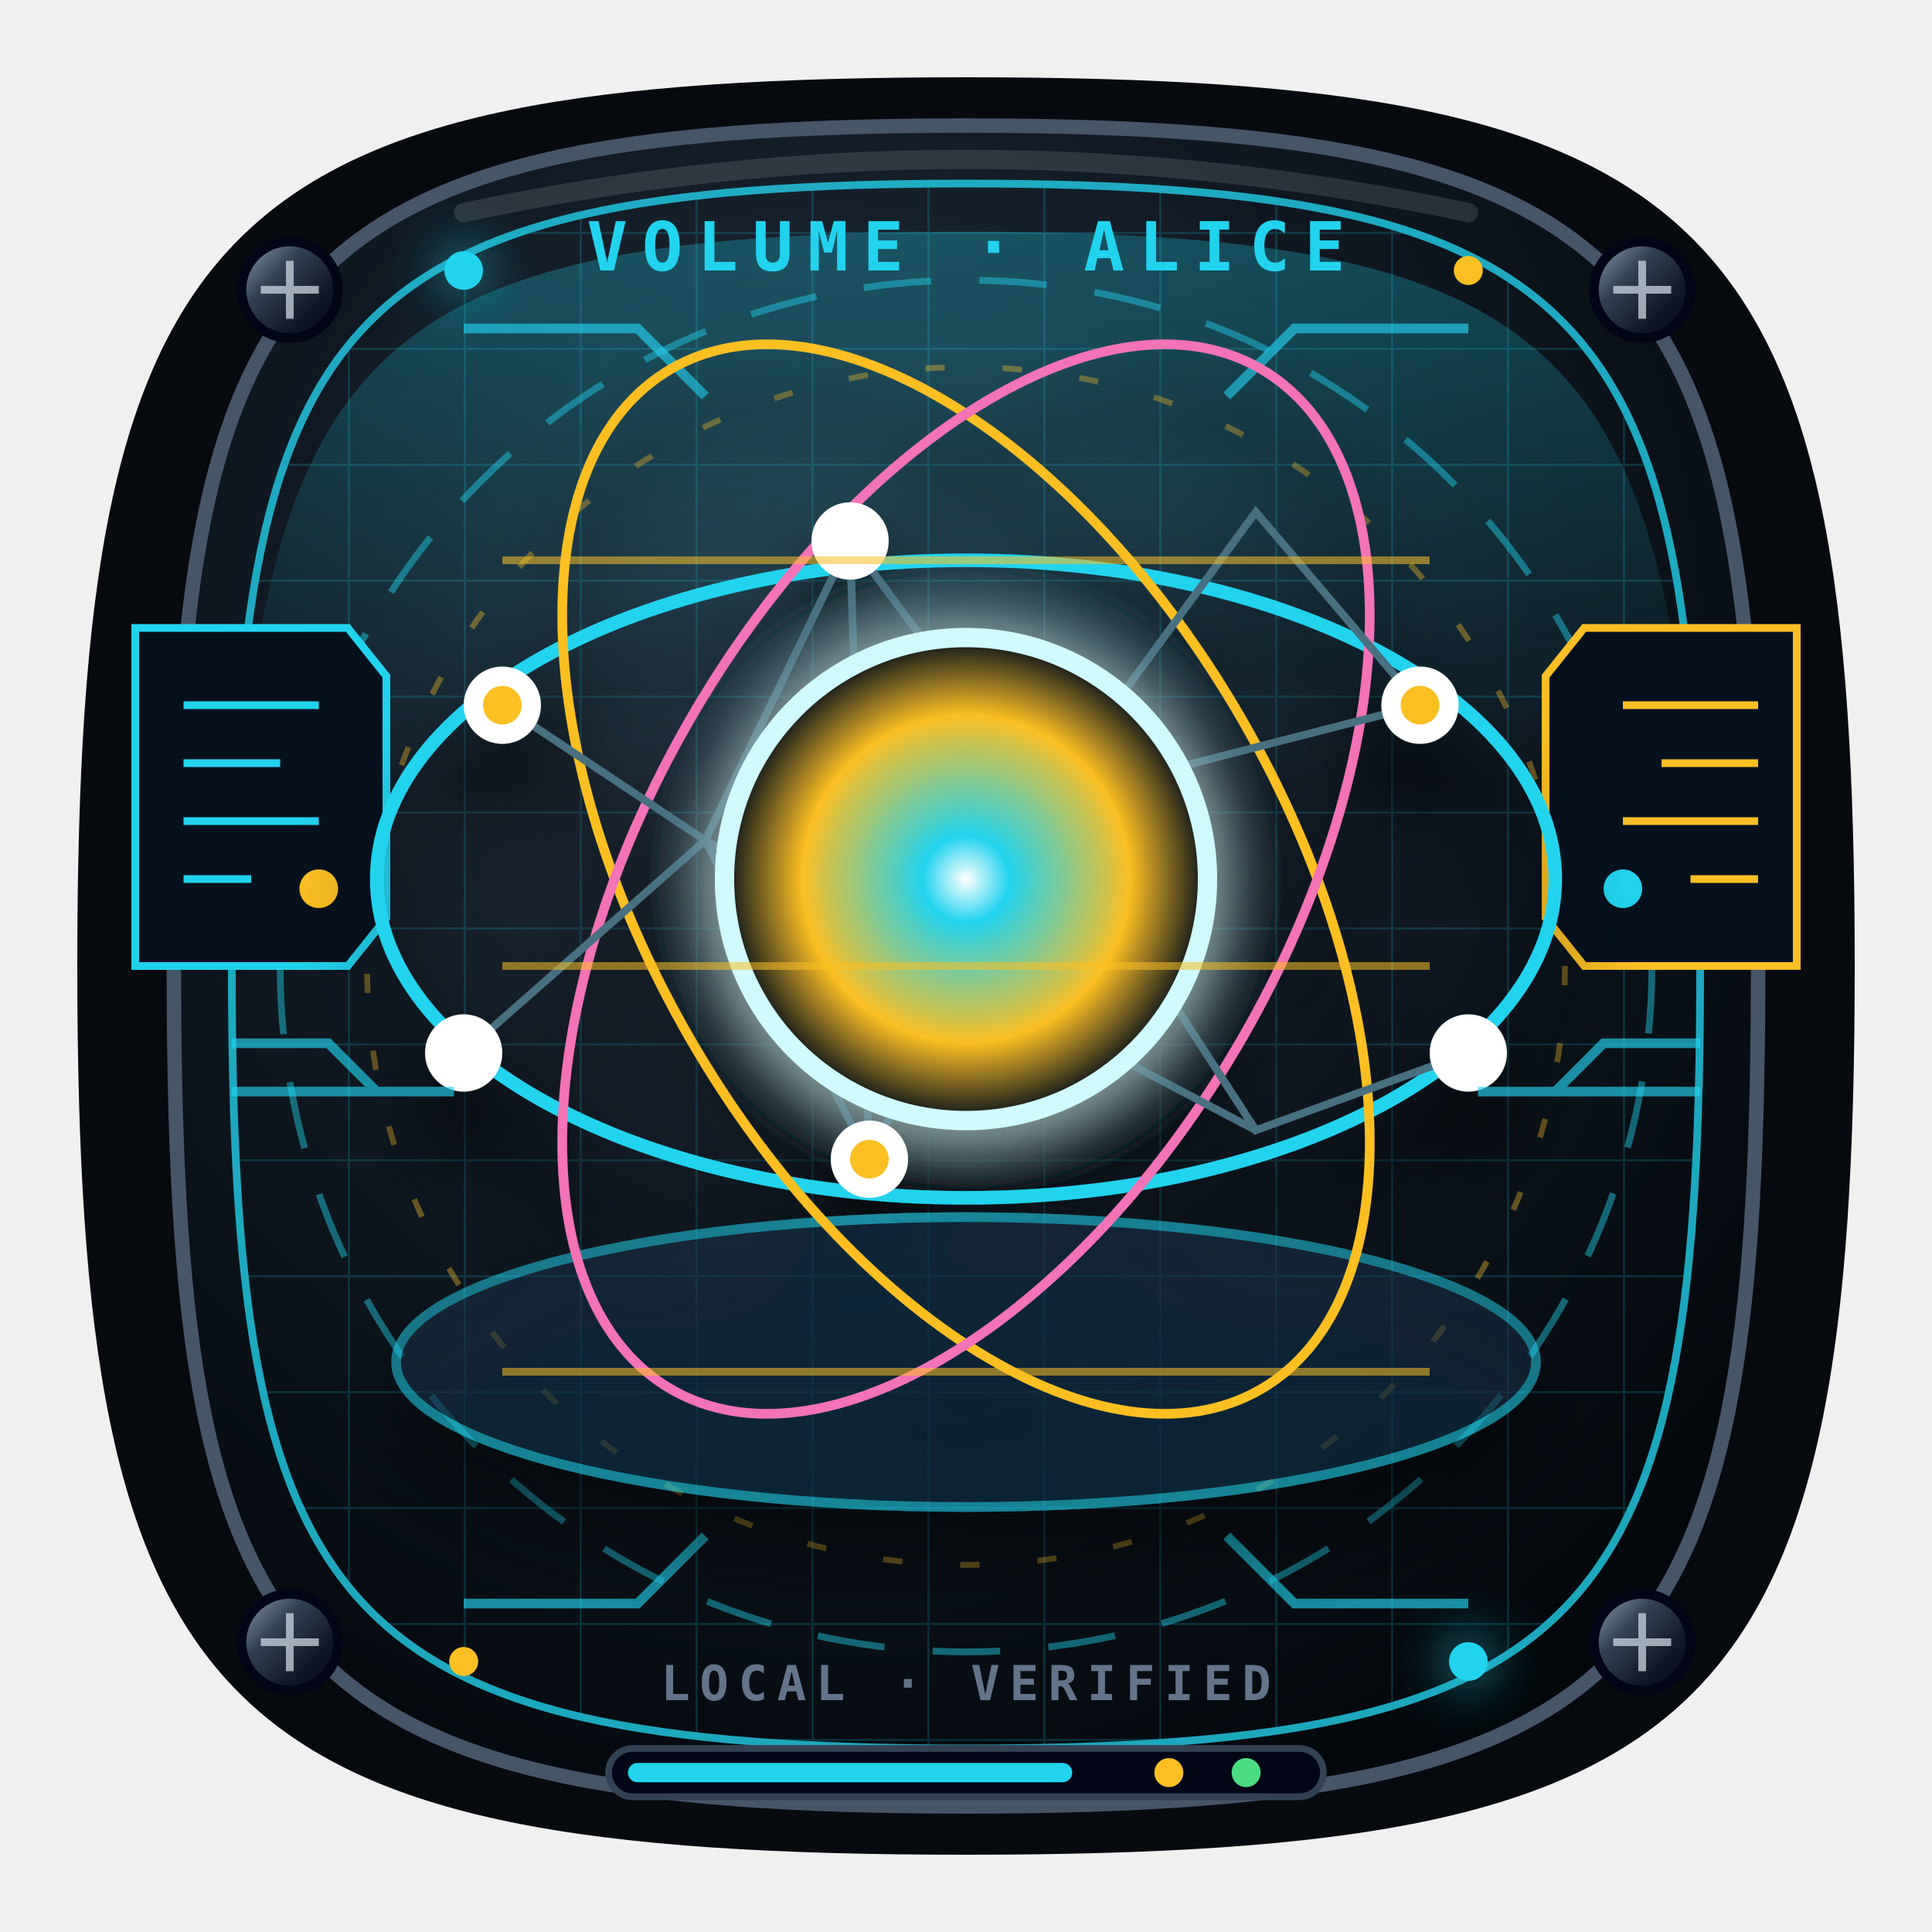
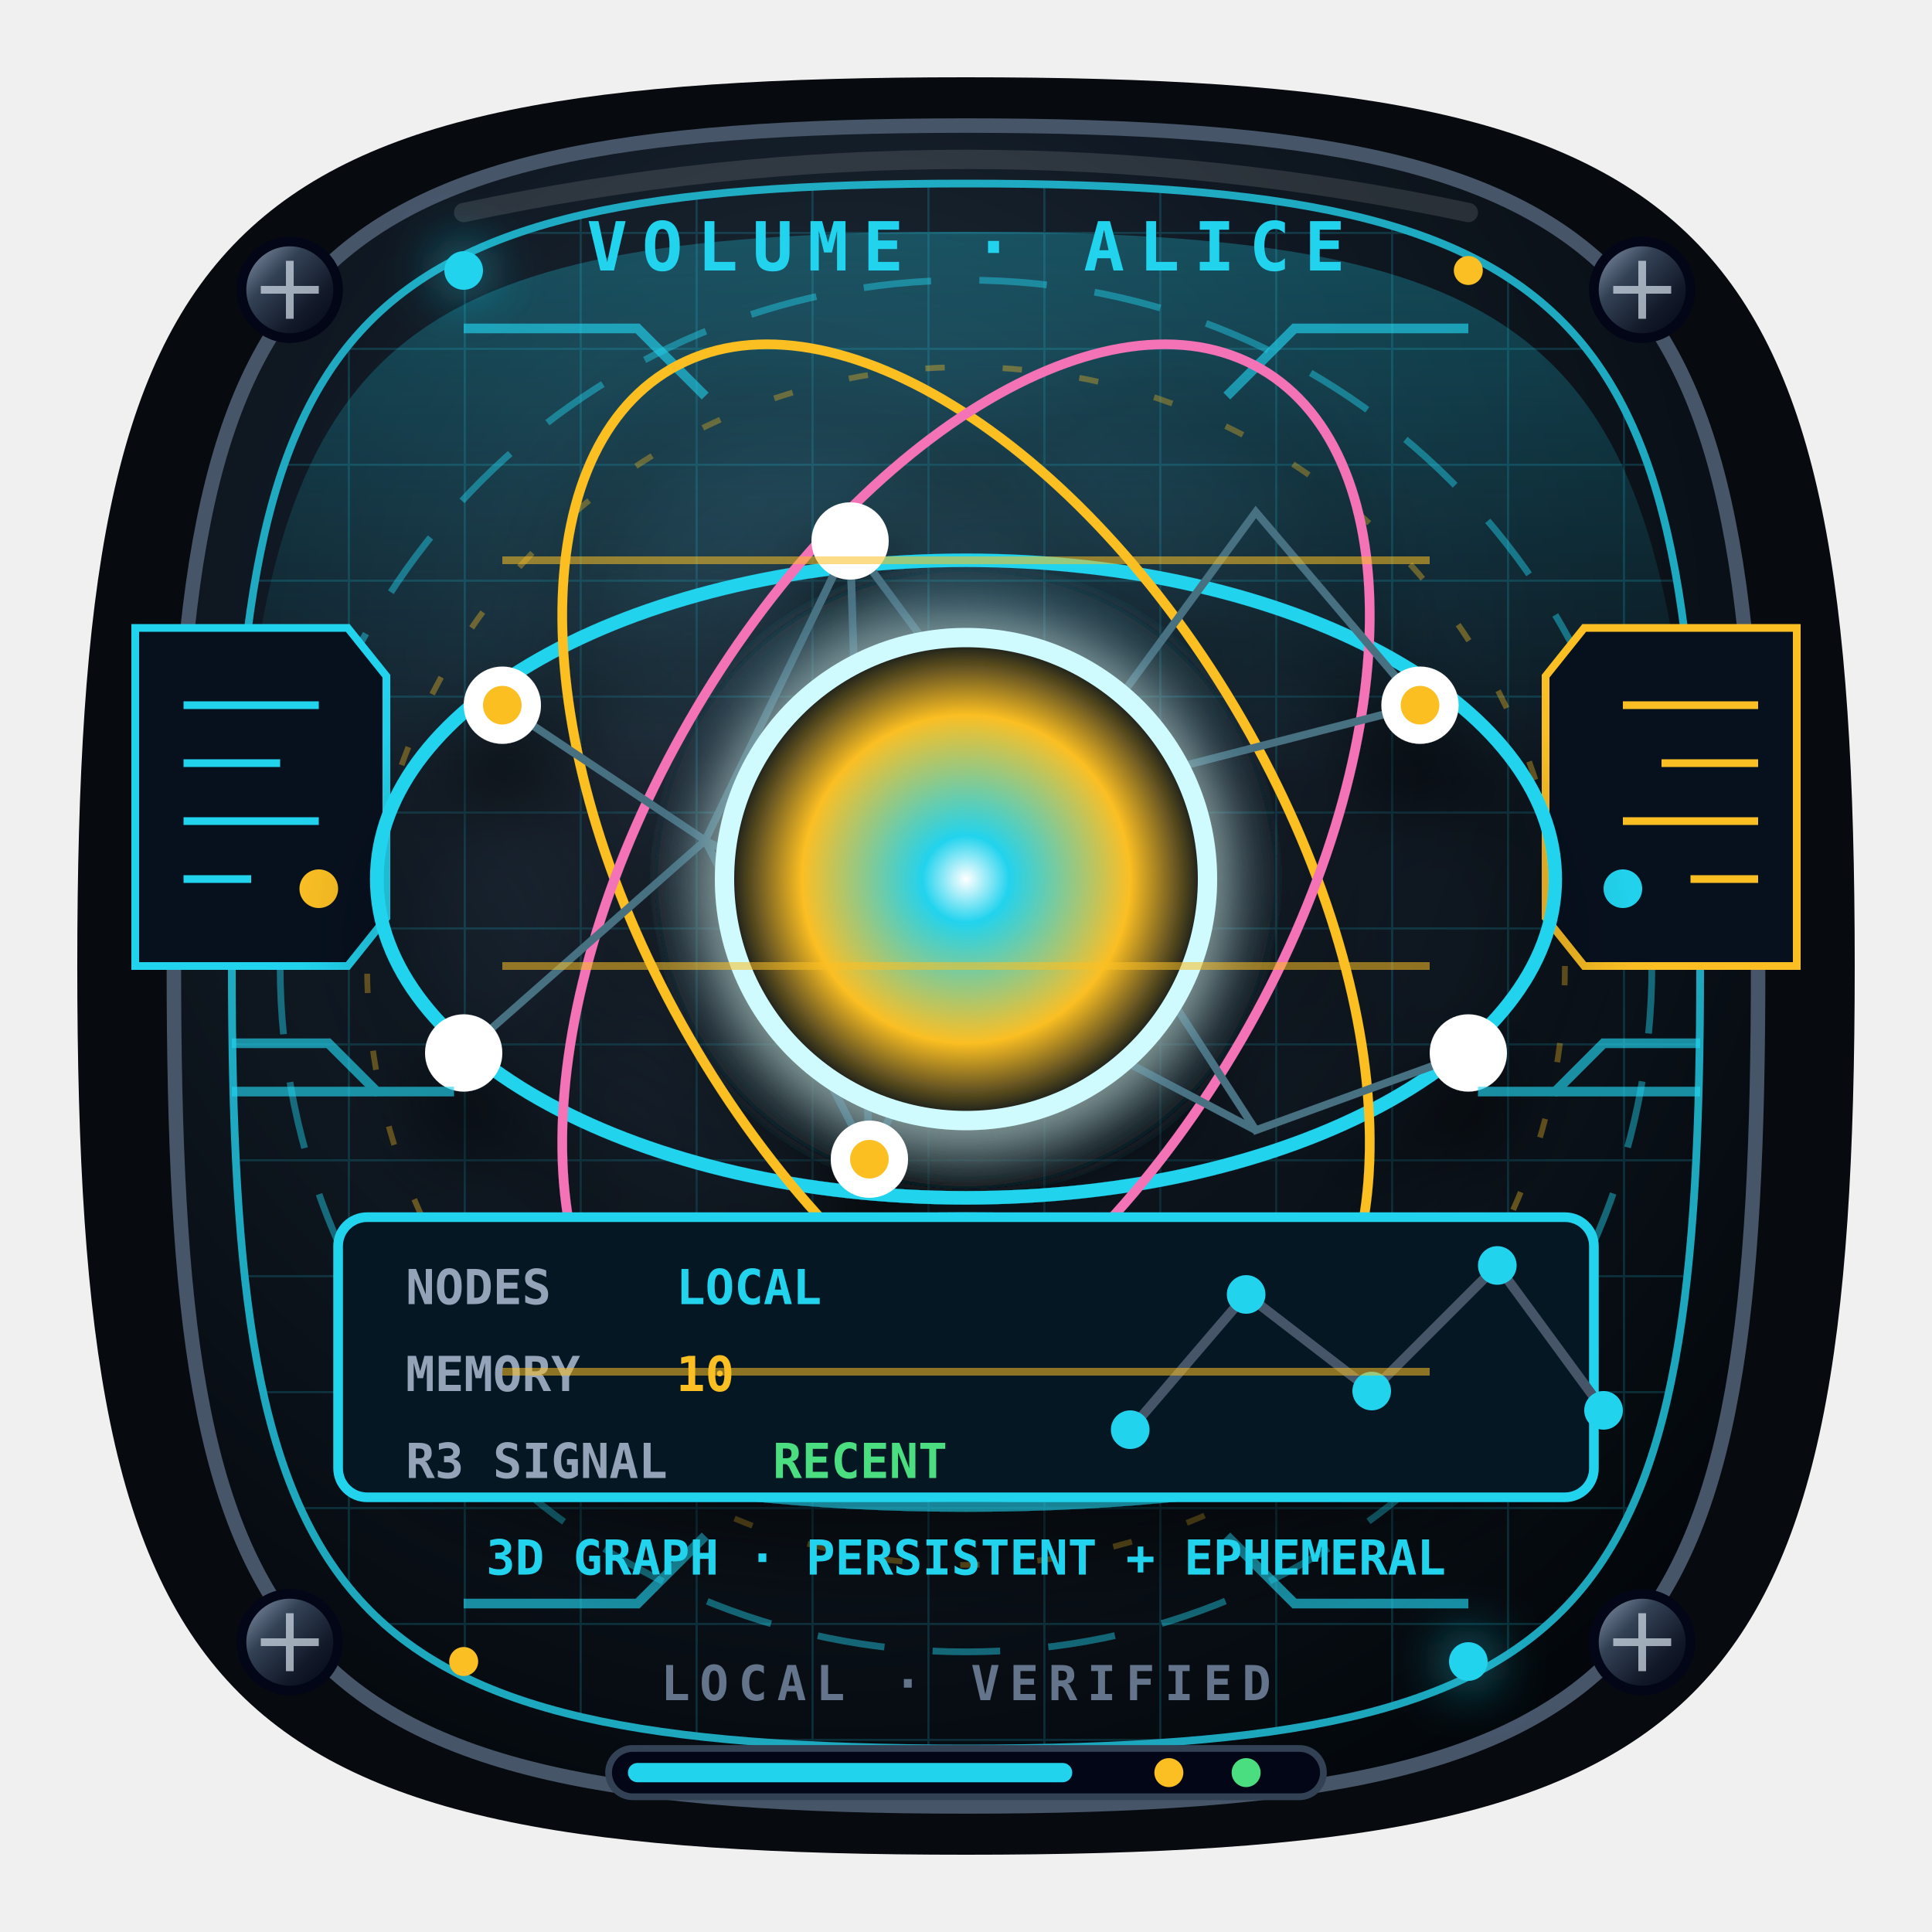
<svg xmlns="http://www.w3.org/2000/svg" viewBox="0 0 200 200" role="img" aria-label="Volumen neuronal 3D">
  <style>
    .volume-orbit{animation:volumeOrbit 4s linear infinite}.volume-pulse{animation:volumePulse 1.8s ease-in-out infinite}.volume-scan{animation:volumeScan 3s ease-in-out infinite}
    @keyframes volumeOrbit{to{stroke-dashoffset:-42}}@keyframes volumePulse{50%{opacity:.3}}@keyframes volumeScan{0%,100%{transform:translateX(-7px);opacity:.18}50%{transform:translateX(7px);opacity:.8}}
    @media (prefers-reduced-motion:reduce){.volume-orbit,.volume-pulse,.volume-scan{animation:none}}
  </style>
  <defs>
    <radialGradient id="volume-base" cx="42%" cy="32%" r="75%">
      <stop stop-color="#263442" />
      <stop offset=".48" stop-color="#101923" />
      <stop offset="1" stop-color="#03070b" />
    </radialGradient>
    <linearGradient id="volume-metal" x1="0" y1="0" x2="1" y2="1">
      <stop stop-color="#94a3b8" />
      <stop offset=".35" stop-color="#334155" />
      <stop offset=".7" stop-color="#111827" />
      <stop offset="1" stop-color="#020617" />
    </linearGradient>
    <linearGradient id="volume-accent" x1="0" x2="1">
      <stop stop-color="#22d3ee" />
      <stop offset=".52" stop-color="#f8fafc" />
      <stop offset="1" stop-color="#fbbf24" />
    </linearGradient>
    <radialGradient id="volume-holo">
      <stop stop-color="#fff" />
      <stop offset=".18" stop-color="#22d3ee" />
      <stop offset=".68" stop-color="#fbbf24" />
      <stop offset="1" stop-color="#07111d" />
    </radialGradient>
    <pattern id="volume-grid" width="12" height="12" patternUnits="userSpaceOnUse">
      <path d="M12 0H0v12" fill="none" stroke="#22d3ee" stroke-width=".45" opacity=".22" />
    </pattern>
    <filter id="volume-glow" x="-50%" y="-50%" width="200%" height="200%">
      <feGaussianBlur stdDeviation="2.8" result="b" />
      <feMerge>
        <feMergeNode in="b" />
        <feMergeNode in="SourceGraphic" />
      </feMerge>
    </filter>
    <filter id="volume-shadow" x="-40%" y="-40%" width="180%" height="190%">
      <feDropShadow dx="0" dy="6" stdDeviation="4" flood-color="#000" flood-opacity=".8" />
    </filter>
    <linearGradient id="volume-beam" x1="0" y1="0" x2="0" y2="1">
      <stop stop-color="#22d3ee" stop-opacity=".28" />
      <stop offset="1" stop-color="#22d3ee" stop-opacity="0" />
    </linearGradient>
  </defs>
  <path d="M100 8C178 8 192 22 192 100S178 192 100 192 8 178 8 100 22 8 100 8Z" fill="#070a0f" />
  <path d="M100 13c72 0 82 15 82 87s-10 87-82 87-82-15-82-87 10-87 82-87Z" fill="url(#volume-base)" stroke="#475569" stroke-width="1.5" />
  <path d="M100 19c66 0 76 14 76 81s-10 81-76 81-76-14-76-81 10-81 76-81Z" fill="url(#volume-grid)" stroke="#22d3ee" stroke-width=".8" opacity=".78" />
  <path d="M100 24c57 0 71 10 75 57L25 81c4-47 18-57 75-57Z" fill="url(#volume-beam)" />
  <circle class="volume-orbit" cx="100" cy="100" r="71" fill="none" stroke="#22d3ee" stroke-width=".7" stroke-dasharray="7 5" opacity=".45" />
  <circle class="volume-orbit" cx="100" cy="100" r="62" fill="none" stroke="#fbbf24" stroke-width=".6" stroke-dasharray="2 6" opacity=".38" />
  <path d="M48 34h18l7 7m79-7h-18l-7 7M48 166h18l7-7m79 7h-18l-7-7" fill="none" stroke="#22d3ee" stroke-width="1" opacity=".65" />
  <g fill="url(#volume-metal)" stroke="#020617">
    <circle cx="30" cy="30" r="5" />
    <circle cx="170" cy="30" r="5" />
    <circle cx="30" cy="170" r="5" />
    <circle cx="170" cy="170" r="5" />
  </g>
  <g stroke="#cbd5e1" stroke-width=".8" opacity=".75">
    <path d="M27 30h6m-3-3v6M167 30h6m-3-3v6M27 170h6m-3-3v6M167 170h6m-3-3v6" />
  </g>
  <g fill="#22d3ee" filter="url(#volume-glow)">
    <circle cx="48" cy="28" r="2" />
    <circle cx="152" cy="172" r="2" />
  </g>
  <g fill="#fbbf24">
    <circle cx="152" cy="28" r="1.5" />
    <circle cx="48" cy="172" r="1.5" />
  </g>
  <path d="M48 22Q100 11 152 22" fill="none" stroke="#fff" stroke-width="2" stroke-linecap="round" opacity=".12" />
  <g font-family="Consolas,monospace" font-weight="900">
    <text x="100" y="28" fill="#22d3ee" font-size="7" text-anchor="middle" letter-spacing="1.5">VOLUME · ALICE</text>
    <text x="100" y="176" fill="#64748b" font-size="5" text-anchor="middle" letter-spacing="1">LOCAL · VERIFIED</text>
  </g>
  <g transform="translate(14 65)" fill="#07111e" stroke="#22d3ee" stroke-width=".8">
    <path d="M0 0h22l4 5v25l-4 5H0z" />
    <path d="M5 8h14M5 14h10M5 20h14M5 26h7" stroke="#22d3ee" />
    <circle class="volume-pulse" cx="19" cy="27" r="2" fill="#fbbf24" stroke="none" />
  </g>
  <g transform="translate(160 65)" fill="#07111e" stroke="#fbbf24" stroke-width=".8">
    <path d="M4 0h22v35H4l-4-5V5z" />
    <path d="M8 8h14M12 14h10M8 20h14M15 26h7" stroke="#fbbf24" />
    <circle class="volume-pulse" cx="8" cy="27" r="2" fill="#22d3ee" stroke="none" />
  </g>
  <g transform="translate(100 91)" filter="url(#volume-shadow)">
    <ellipse cy="50" rx="59" ry="15" fill="#082f49" stroke="#22d3ee" opacity=".5" />
    <g fill="none">
      <ellipse rx="61" ry="33" stroke="#22d3ee" stroke-width="1.4" />
      <ellipse rx="61" ry="33" stroke="#fbbf24" transform="rotate(60)" />
      <ellipse rx="61" ry="33" stroke="#f472b6" transform="rotate(120)" />
    </g>
    <g stroke="#477081" stroke-width=".8">
      <path d="m-48-18 21 14 15-31L8-8l22-30 17 20M-52 18l25-22 17 33L8-8l22 34 22-8" fill="none" />
      <path d="M-27-4 30 26M-12-35-10 29M8-8 47-18" />
    </g>
    <circle r="25" fill="url(#volume-holo)" stroke="#cffafe" stroke-width="2" filter="url(#volume-glow)" />
    <g fill="#fff">
      <circle cx="-48" cy="-18" r="4" />
      <circle cx="-12" cy="-35" r="4" />
      <circle cx="47" cy="-18" r="4" />
      <circle cx="-52" cy="18" r="4" />
      <circle cx="-10" cy="29" r="4" />
      <circle cx="52" cy="18" r="4" />
    </g>
    <g fill="#fbbf24">
      <circle cx="-48" cy="-18" r="2" />
      <circle cx="47" cy="-18" r="2" />
      <circle cx="-10" cy="29" r="2" />
    </g>
  </g>
+   <g font-family="Consolas,monospace" font-size="5" font-weight="900">
+     <g transform="translate(35 126)">
+       <rect width="130" height="29" rx="3" fill="#061724" stroke="#22d3ee" />
+       <text x="7" y="9" fill="#94a3b8">NODES</text>
+       <text x="35" y="9" fill="#22d3ee">LOCAL</text>
+       <text x="7" y="18" fill="#94a3b8">MEMORY</text>
+       <text x="35" y="18" fill="#fbbf24">10</text>
+       <text x="7" y="27" fill="#94a3b8">R3 SIGNAL</text>
+       <text x="45" y="27" fill="#4ade80">RECENT</text>
+       <g transform="translate(82 4)" fill="none" stroke="#475569">
+         <path d="m0 18 12-14 13 10L38 1l11 15" />
+         <g fill="#22d3ee" stroke="none">
+           <circle cx="0" cy="18" r="2" />
+           <circle cx="12" cy="4" r="2" />
+           <circle cx="25" cy="14" r="2" />
+           <circle cx="38" cy="1" r="2" />
+           <circle cx="49" cy="16" r="2" />
+         </g>
+       </g>
+     </g>
+     <text x="100" y="163" fill="#22d3ee" text-anchor="middle">3D GRAPH · PERSISTENT + EPHEMERAL</text>
+   </g>
  <g class="volume-scan" stroke="#fbbf24" stroke-width=".8" opacity=".55">
    <path d="M52 58h96M52 100h96M52 142h96" />
  </g>
  <g opacity=".65" stroke="#22d3ee" stroke-width="1">
    <path d="M24 108h10l5 5h8M176 108h-10l-5 5h-8" fill="none" />
    <path d="M24 113h15M176 113h-15" />
  </g>
  <g transform="translate(63 181)">
    <rect width="74" height="5" rx="2.5" fill="#020617" stroke="#334155" stroke-width=".7" />
    <rect x="2" y="1.5" width="46" height="2" rx="1" fill="#22d3ee" />
    <circle cx="58" cy="2.5" r="1.5" fill="#fbbf24" />
    <circle cx="66" cy="2.5" r="1.5" fill="#4ade80" />
  </g>
</svg>
